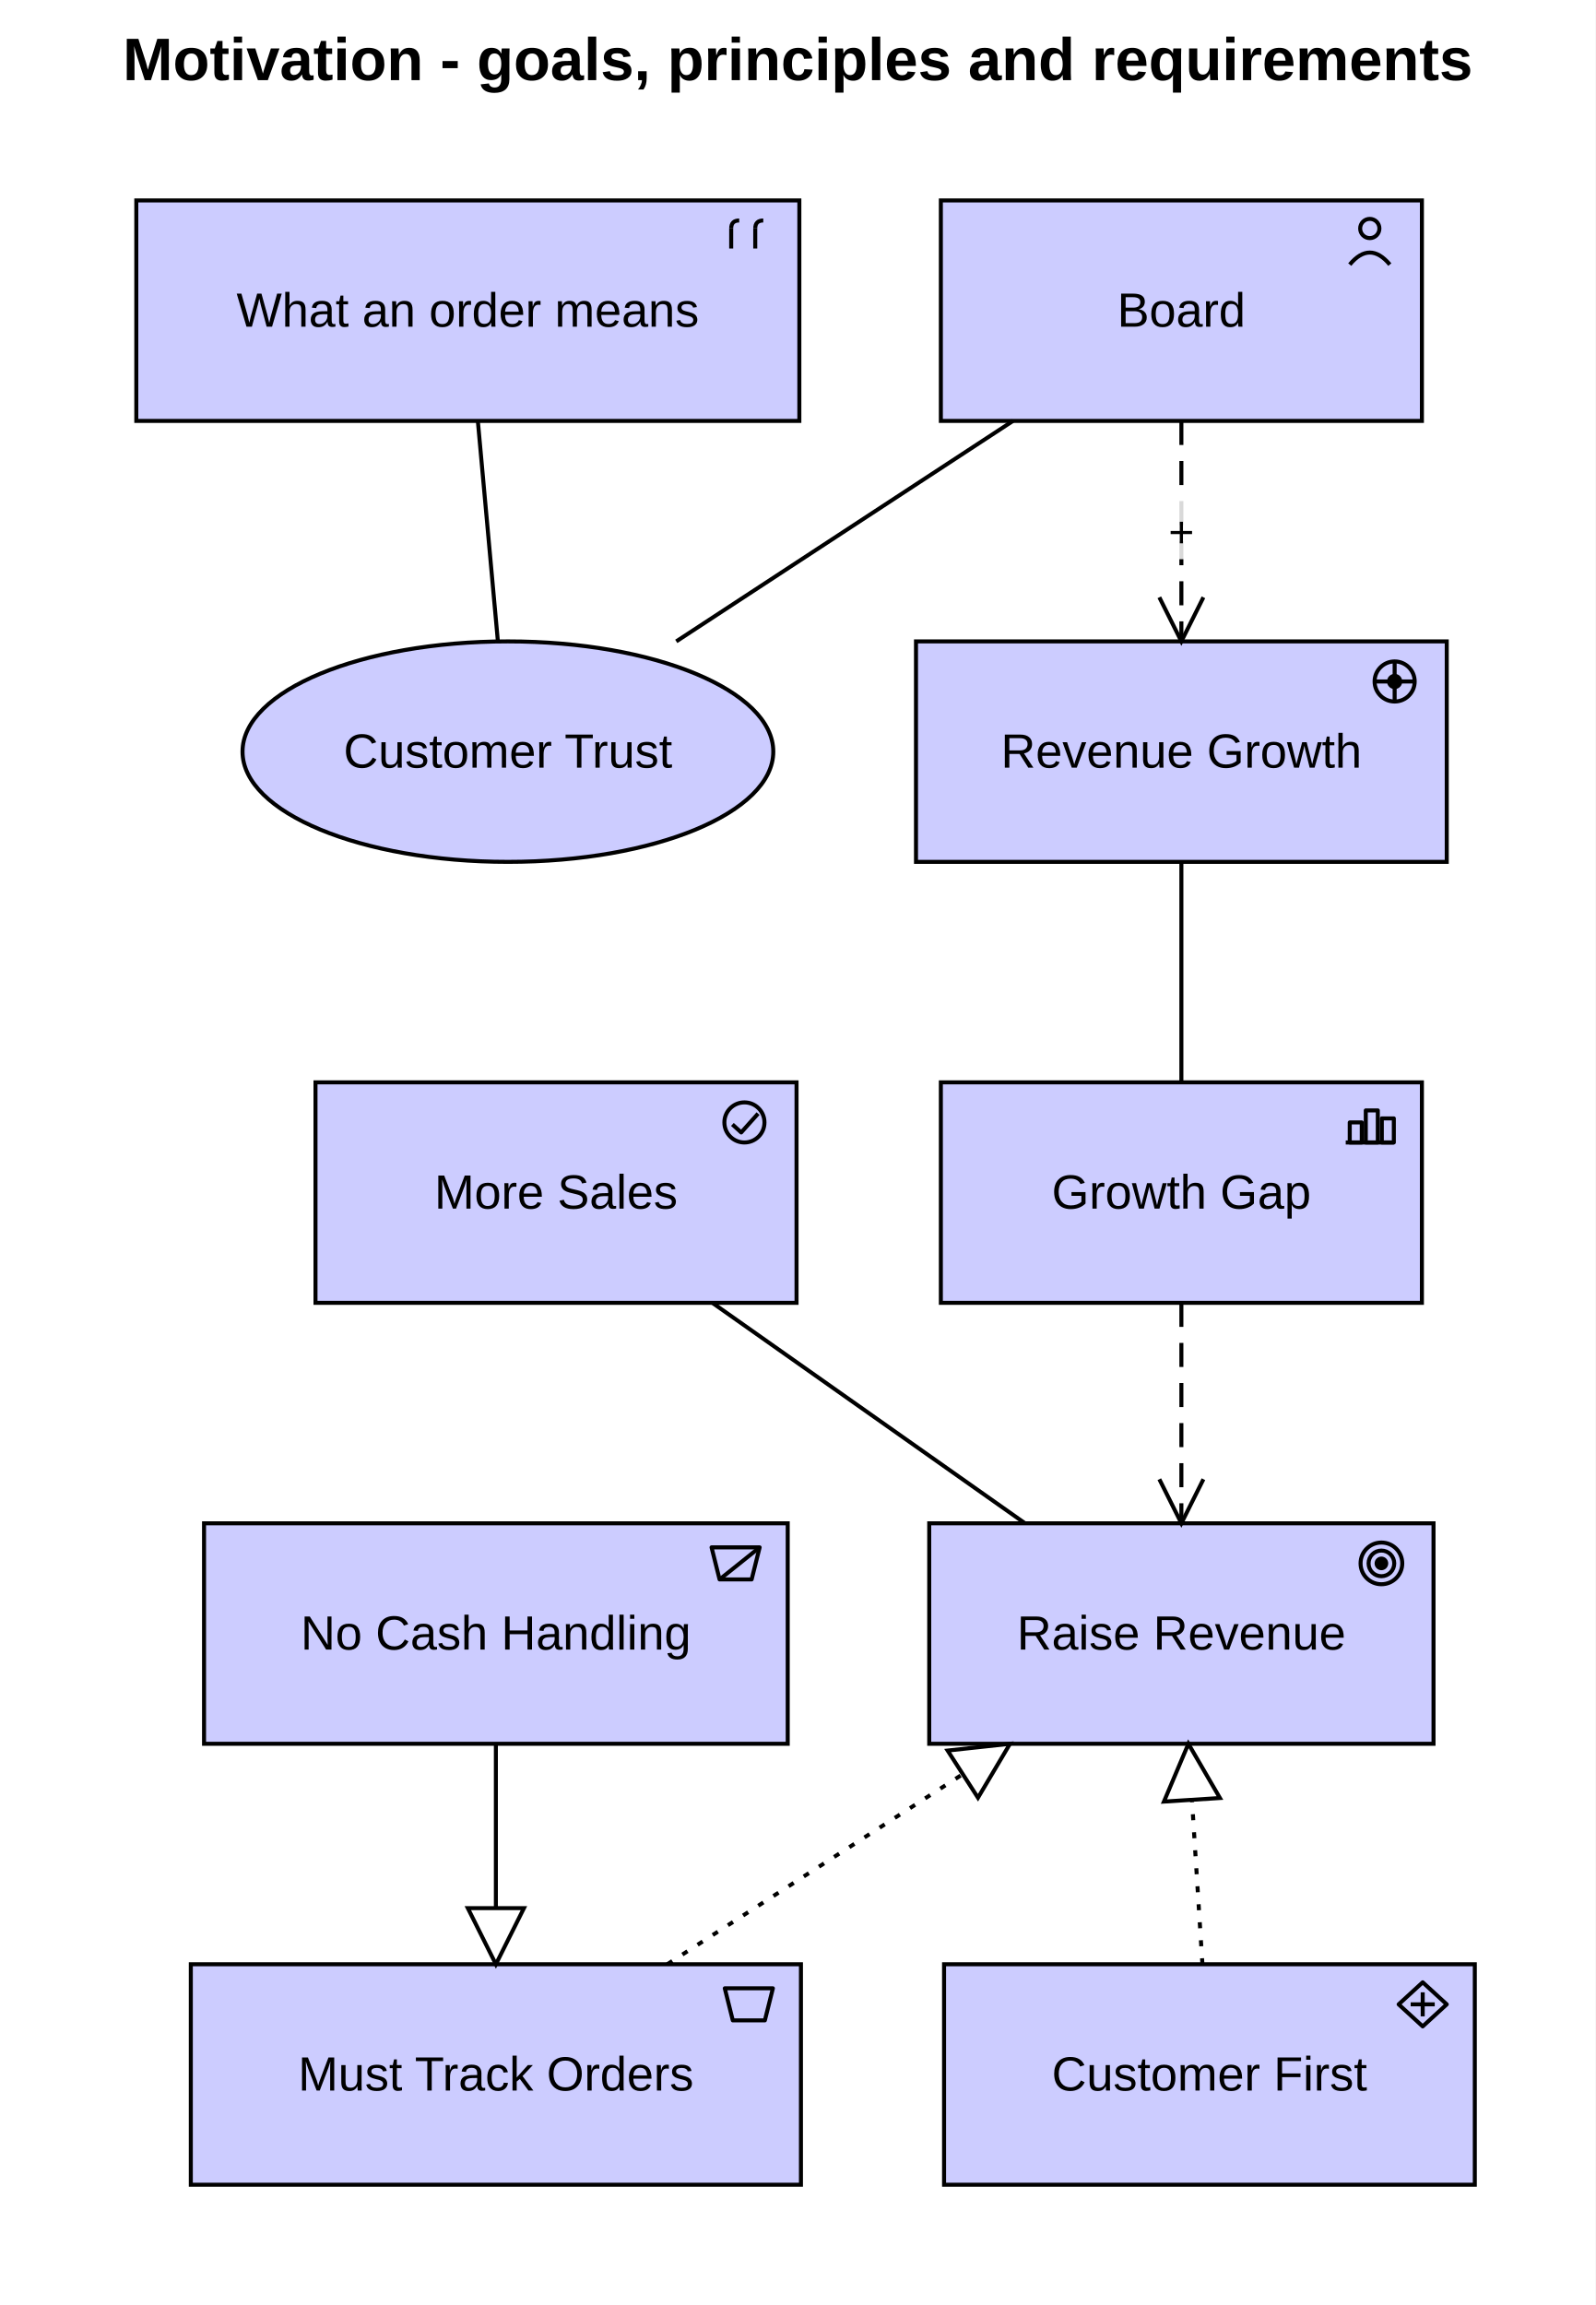
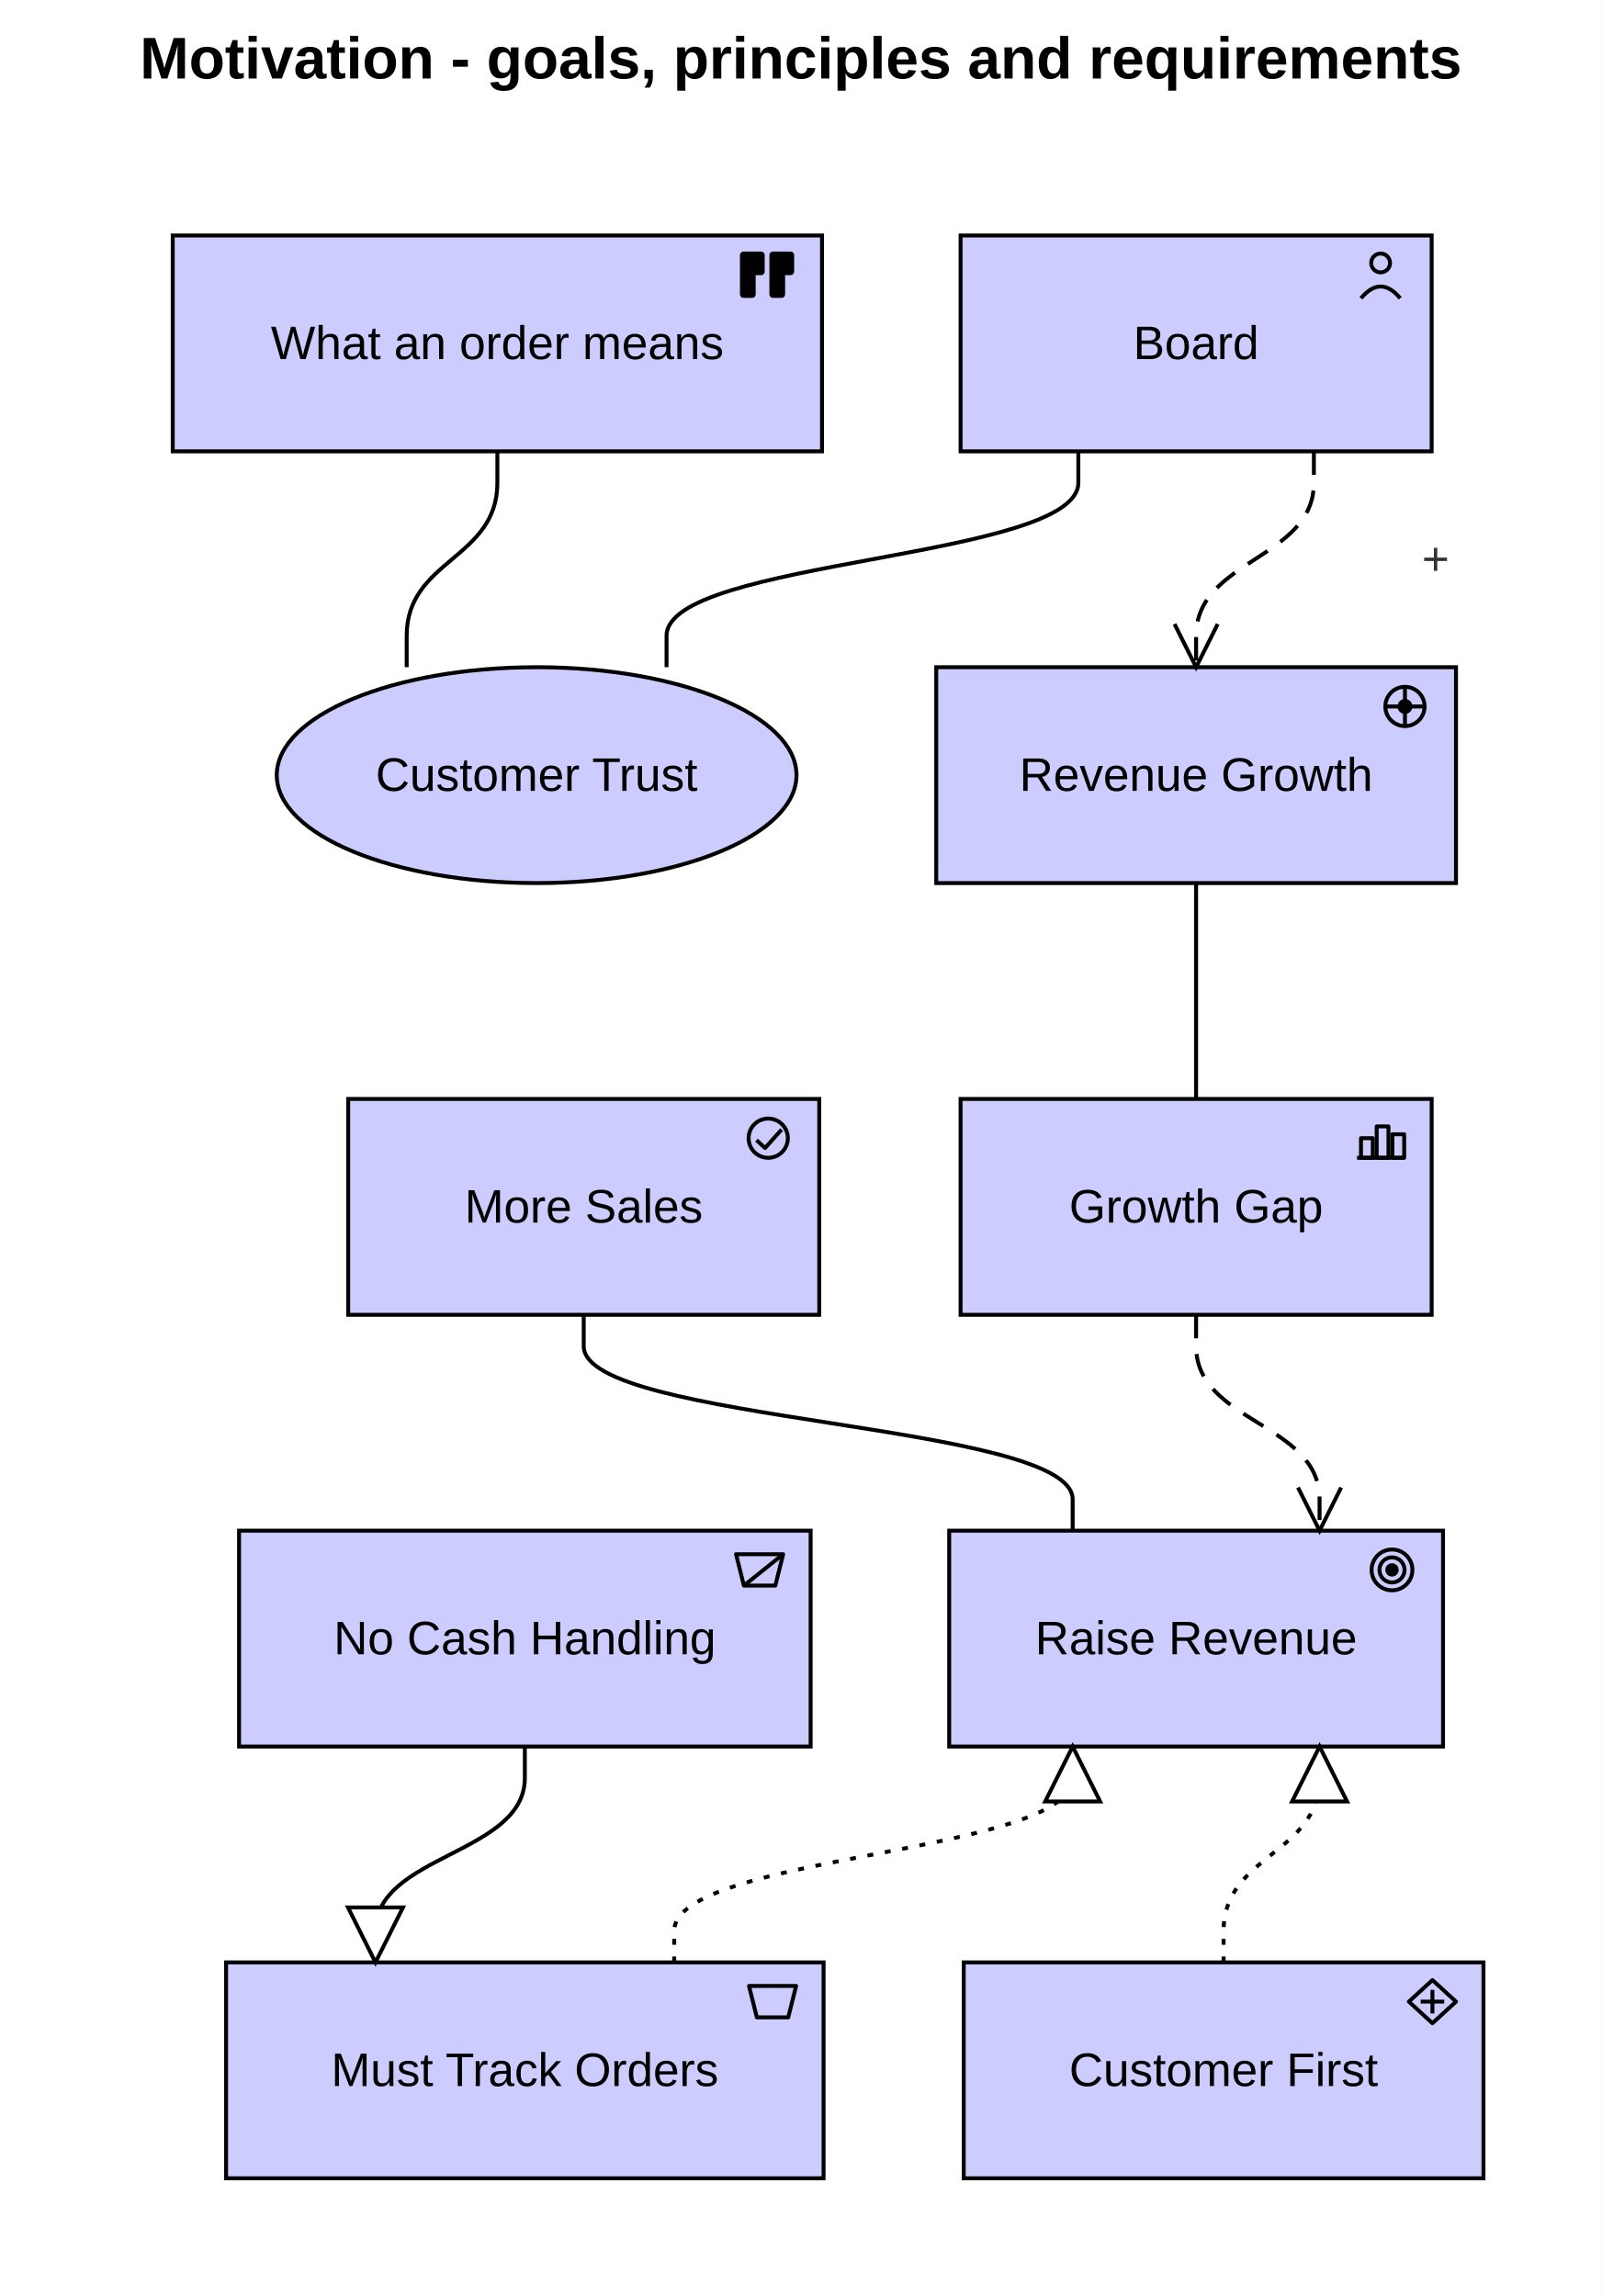
- <svg xmlns="http://www.w3.org/2000/svg" width="398" height="575" viewBox="0 0 398 575" font-family="Arial, Helvetica, sans-serif" font-size="12">
-   <rect x="0" y="0" width="398" height="575" fill="#ffffff" />
-   <text x="199" y="20" text-anchor="middle" font-size="15" font-weight="bold">Motivation - goals, principles and requirements</text>
-   <g transform="translate(0,30)">
+ <svg xmlns="http://www.w3.org/2000/svg" width="408" height="585" viewBox="0 0 408 585" font-family="Arial, Helvetica, sans-serif" font-size="12">
+   <rect x="0" y="0" width="408" height="585" fill="#ffffff" />
+   <text x="204" y="20" text-anchor="middle" font-size="15" font-weight="bold">Motivation - goals, principles and requirements</text>
+   <g transform="translate(10,40)">
    <g class="element stakeholder" data-id="board">
      <rect fill="#CCCCFF" stroke="#000000" stroke-width="1" x="234.7" y="20" width="120" height="55" rx="0" ry="0" />
      <g stroke="#000" stroke-width="1" stroke-linejoin="round" fill="none">
        <circle cx="341.7" cy="27" r="2.4" />
        <path d="M336.7,36 Q341.7,30 346.7,36" />
      </g>
      <text x="294.7" y="51.5" text-anchor="middle">Board</text>
    </g>
    <g class="element driver" data-id="growth">
      <rect fill="#CCCCFF" stroke="#000000" stroke-width="1" x="228.5" y="130" width="132.4" height="55" rx="0" ry="0" />
      <g stroke="#000" stroke-width="1" stroke-linejoin="round" fill="none">
        <circle cx="347.9" cy="140" r="5" />
        <circle cx="347.9" cy="140" r="1.4" fill="#000" />
        <line x1="347.9" y1="135" x2="347.9" y2="145" />
        <line x1="342.9" y1="140" x2="352.9" y2="140" />
      </g>
      <text x="294.7" y="161.5" text-anchor="middle">Revenue Growth</text>
    </g>
    <g class="element assessment" data-id="gapReview">
      <rect fill="#CCCCFF" stroke="#000000" stroke-width="1" x="234.7" y="240" width="120" height="55" rx="0" ry="0" />
      <g stroke="#000" stroke-width="1" stroke-linejoin="round" fill="none">
        <line x1="335.7" y1="255" x2="347.7" y2="255" />
        <rect x="336.7" y="250" width="3" height="5" />
        <rect x="340.7" y="247" width="3" height="8" />
        <rect x="344.7" y="249" width="3" height="6" />
      </g>
      <text x="294.7" y="271.5" text-anchor="middle">Growth Gap</text>
    </g>
    <g class="element goal" data-id="raiseRev">
      <rect fill="#CCCCFF" stroke="#000000" stroke-width="1" x="231.8" y="350" width="125.8" height="55" rx="0" ry="0" />
      <g stroke="#000" stroke-width="1" stroke-linejoin="round" fill="none">
        <circle cx="344.6" cy="360" r="5.2" />
        <circle cx="344.6" cy="360" r="3.2" />
        <circle cx="344.6" cy="360" r="1.2" fill="#000" />
      </g>
      <text x="294.7" y="381.5" text-anchor="middle">Raise Revenue</text>
    </g>
    <g class="element outcome" data-id="moreSales">
      <rect fill="#CCCCFF" stroke="#000000" stroke-width="1" x="78.7" y="240" width="120" height="55" rx="0" ry="0" />
      <g stroke="#000" stroke-width="1" stroke-linejoin="round" fill="none">
        <circle cx="185.7" cy="250" r="5" />
        <path d="M182.7,250.5 L184.9,252.5 L189.1,247.8" />
      </g>
      <text x="138.7" y="271.5" text-anchor="middle">More Sales</text>
    </g>
    <g class="element principle" data-id="customer">
      <rect fill="#CCCCFF" stroke="#000000" stroke-width="1" x="235.5" y="460" width="132.4" height="55" rx="0" ry="0" />
      <g stroke="#000" stroke-width="1" stroke-linejoin="round" fill="none">
        <path d="M354.9,464.5 L360.9,470 L354.9,475.5 L348.9,470 Z" />
        <line x1="354.9" y1="467" x2="354.9" y2="473" />
        <line x1="351.9" y1="470" x2="357.9" y2="470" />
      </g>
      <text x="301.7" y="491.5" text-anchor="middle">Customer First</text>
    </g>
    <g class="element requirement" data-id="mustTrack">
      <rect fill="#CCCCFF" stroke="#000000" stroke-width="1" x="47.6" y="460" width="152.2" height="55" rx="0" ry="0" />
      <path stroke="#000" stroke-width="1" stroke-linejoin="round" fill="none" d="M180.8,466 H192.8 L190.8,474 H182.8 Z" />
      <text x="123.7" y="491.5" text-anchor="middle">Must Track Orders</text>
    </g>
    <g class="element constraint" data-id="noCash">
      <rect fill="#CCCCFF" stroke="#000000" stroke-width="1" x="50.9" y="350" width="145.6" height="55" rx="0" ry="0" />
      <g stroke="#000" stroke-width="1" stroke-linejoin="round" fill="none">
        <path d="M177.5,356 H189.5 L187.5,364 H179.5 Z" />
        <line x1="179.5" y1="364" x2="189.5" y2="356" />
      </g>
      <text x="123.7" y="381.5" text-anchor="middle">No Cash Handling</text>
    </g>
    <g class="element meaning" data-id="orderSense">
      <rect fill="#CCCCFF" stroke="#000000" stroke-width="1" x="34" y="20" width="165.4" height="55" rx="0" ry="0" />
-       <g stroke="#000" stroke-width="1" stroke-linejoin="round" fill="none">
-         <path d="M182.4,27 Q182.4,25 184.4,25" />
-         <path d="M188.4,27 Q188.4,25 190.4,25" />
-         <line x1="182.4" y1="27" x2="182.4" y2="32" />
-         <line x1="188.4" y1="27" x2="188.4" y2="32" />
+       <g stroke="#000" stroke-width="1.8" fill="#000" stroke-linejoin="round">
+         <path d="M179.4,25 H183.9 V29.2 H181.6 V35 H179.4 Z" />
+         <path d="M186.9,25 H191.4 V29.2 H189.1 V35 H186.9 Z" />
      </g>
      <text x="116.7" y="51.5" text-anchor="middle">What an order means</text>
    </g>
    <g class="element value" data-id="trust">
      <ellipse fill="#CCCCFF" stroke="#000000" stroke-width="1" cx="126.7" cy="157.5" rx="66.2" ry="27.5" />
      <text x="126.7" y="161.5" text-anchor="middle">Customer Trust</text>
    </g>
    <g class="relationship influence" data-source="board" data-target="growth">
-       <path d="M294.7,75 L294.7,130" fill="none" stroke="#000" stroke-width="1" stroke-dasharray="6 4" />
+       <path d="M324.7,75L324.7,83C324.7,102.5 294.7,102.5 294.7,122L294.7,130" fill="none" stroke="#000" stroke-width="1" stroke-dasharray="6 4" />
      <path d="M289.2,119 L294.7,130 L300.2,119" fill="none" stroke="#000" stroke-width="1" />
-       <rect x="287.7" y="94.5" width="14" height="15" fill="#fff" fill-opacity="0.85" />
-       <text x="294.7" y="106.5" text-anchor="middle" font-size="11">+</text>
+       <text x="355.7" y="106.5" text-anchor="middle" font-size="12" font-family="&quot;trebuchet ms&quot;, verdana, arial, sans-serif" fill="#333">+</text>
    </g>
    <g class="relationship association" data-source="growth" data-target="gapReview">
-       <path d="M294.7,185 L294.7,240" fill="none" stroke="#000" stroke-width="1" />
+       <path d="M294.7,185L294.7,193L294.7,240" fill="none" stroke="#000" stroke-width="1" />
    </g>
    <g class="relationship influence" data-source="gapReview" data-target="raiseRev">
-       <path d="M294.7,295 L294.7,350" fill="none" stroke="#000" stroke-width="1" stroke-dasharray="6 4" />
-       <path d="M289.2,339 L294.7,350 L300.2,339" fill="none" stroke="#000" stroke-width="1" />
+       <path d="M294.7,295L294.7,303C294.7,322.5 326.15,322.5 326.15,342L326.15,350" fill="none" stroke="#000" stroke-width="1" stroke-dasharray="6 4" />
+       <path d="M320.65,339 L326.15,350 L331.65,339" fill="none" stroke="#000" stroke-width="1" />
    </g>
    <g class="relationship realization" data-source="customer" data-target="raiseRev">
-       <path d="M299.95,460 L297.34,418.97" fill="none" stroke="#000" stroke-width="1" stroke-dasharray="1.5 3" />
-       <path d="M296.45,405 L304.32,418.53 L290.35,419.42 Z" fill="#fff" stroke="#000" stroke-width="1" />
+       <path d="M301.7,460L301.7,452C301.7,432.5 326.15,432.5 326.15,413L326.15,405" fill="none" stroke="#000" stroke-width="1" stroke-dasharray="1.5 3" />
+       <path d="M326.15,405 L333.15,419 L319.15,419 Z" fill="#fff" stroke="#000" stroke-width="1" />
    </g>
    <g class="relationship realization" data-source="mustTrack" data-target="raiseRev">
-       <path d="M166.45,460 L240.18,412.57" fill="none" stroke="#000" stroke-width="1" stroke-dasharray="1.5 3" />
-       <path d="M251.95,405 L243.96,418.46 L236.39,406.69 Z" fill="#fff" stroke="#000" stroke-width="1" />
+       <path d="M161.75,460L161.75,452C161.75,432.5 263.25,432.5 263.25,413L263.25,405" fill="none" stroke="#000" stroke-width="1" stroke-dasharray="1.5 3" />
+       <path d="M263.25,405 L270.25,419 L256.25,419 Z" fill="#fff" stroke="#000" stroke-width="1" />
    </g>
    <g class="relationship specialization" data-source="noCash" data-target="mustTrack">
-       <path d="M123.7,405 L123.7,446" fill="none" stroke="#000" stroke-width="1" />
-       <path d="M123.7,460 L116.7,446 L130.7,446 Z" fill="#fff" stroke="#000" stroke-width="1" />
+       <path d="M123.7,405L123.7,413C123.7,432.5 85.65,432.5 85.65,452L85.65,460" fill="none" stroke="#000" stroke-width="1" />
+       <path d="M85.65,460 L78.65,446 L92.65,446 Z" fill="#fff" stroke="#000" stroke-width="1" />
    </g>
    <g class="relationship association" data-source="moreSales" data-target="raiseRev">
-       <path d="M177.7,295 L255.7,350" fill="none" stroke="#000" stroke-width="1" />
+       <path d="M138.7,295L138.7,303C138.7,322.5 263.25,322.5 263.25,342L263.25,350" fill="none" stroke="#000" stroke-width="1" />
    </g>
    <g class="relationship association" data-source="orderSense" data-target="trust">
-       <path d="M119.2,75 L124.2,130" fill="none" stroke="#000" stroke-width="1" />
+       <path d="M116.7,75L116.7,83C116.7,102.5 93.6,102.5 93.6,122L93.6,130" fill="none" stroke="#000" stroke-width="1" />
    </g>
    <g class="relationship association" data-source="board" data-target="trust">
-       <path d="M252.7,75 L168.7,130" fill="none" stroke="#000" stroke-width="1" />
+       <path d="M264.7,75L264.7,83C264.7,102.5 159.8,102.5 159.8,122L159.8,130" fill="none" stroke="#000" stroke-width="1" />
    </g>
  </g>
</svg>
